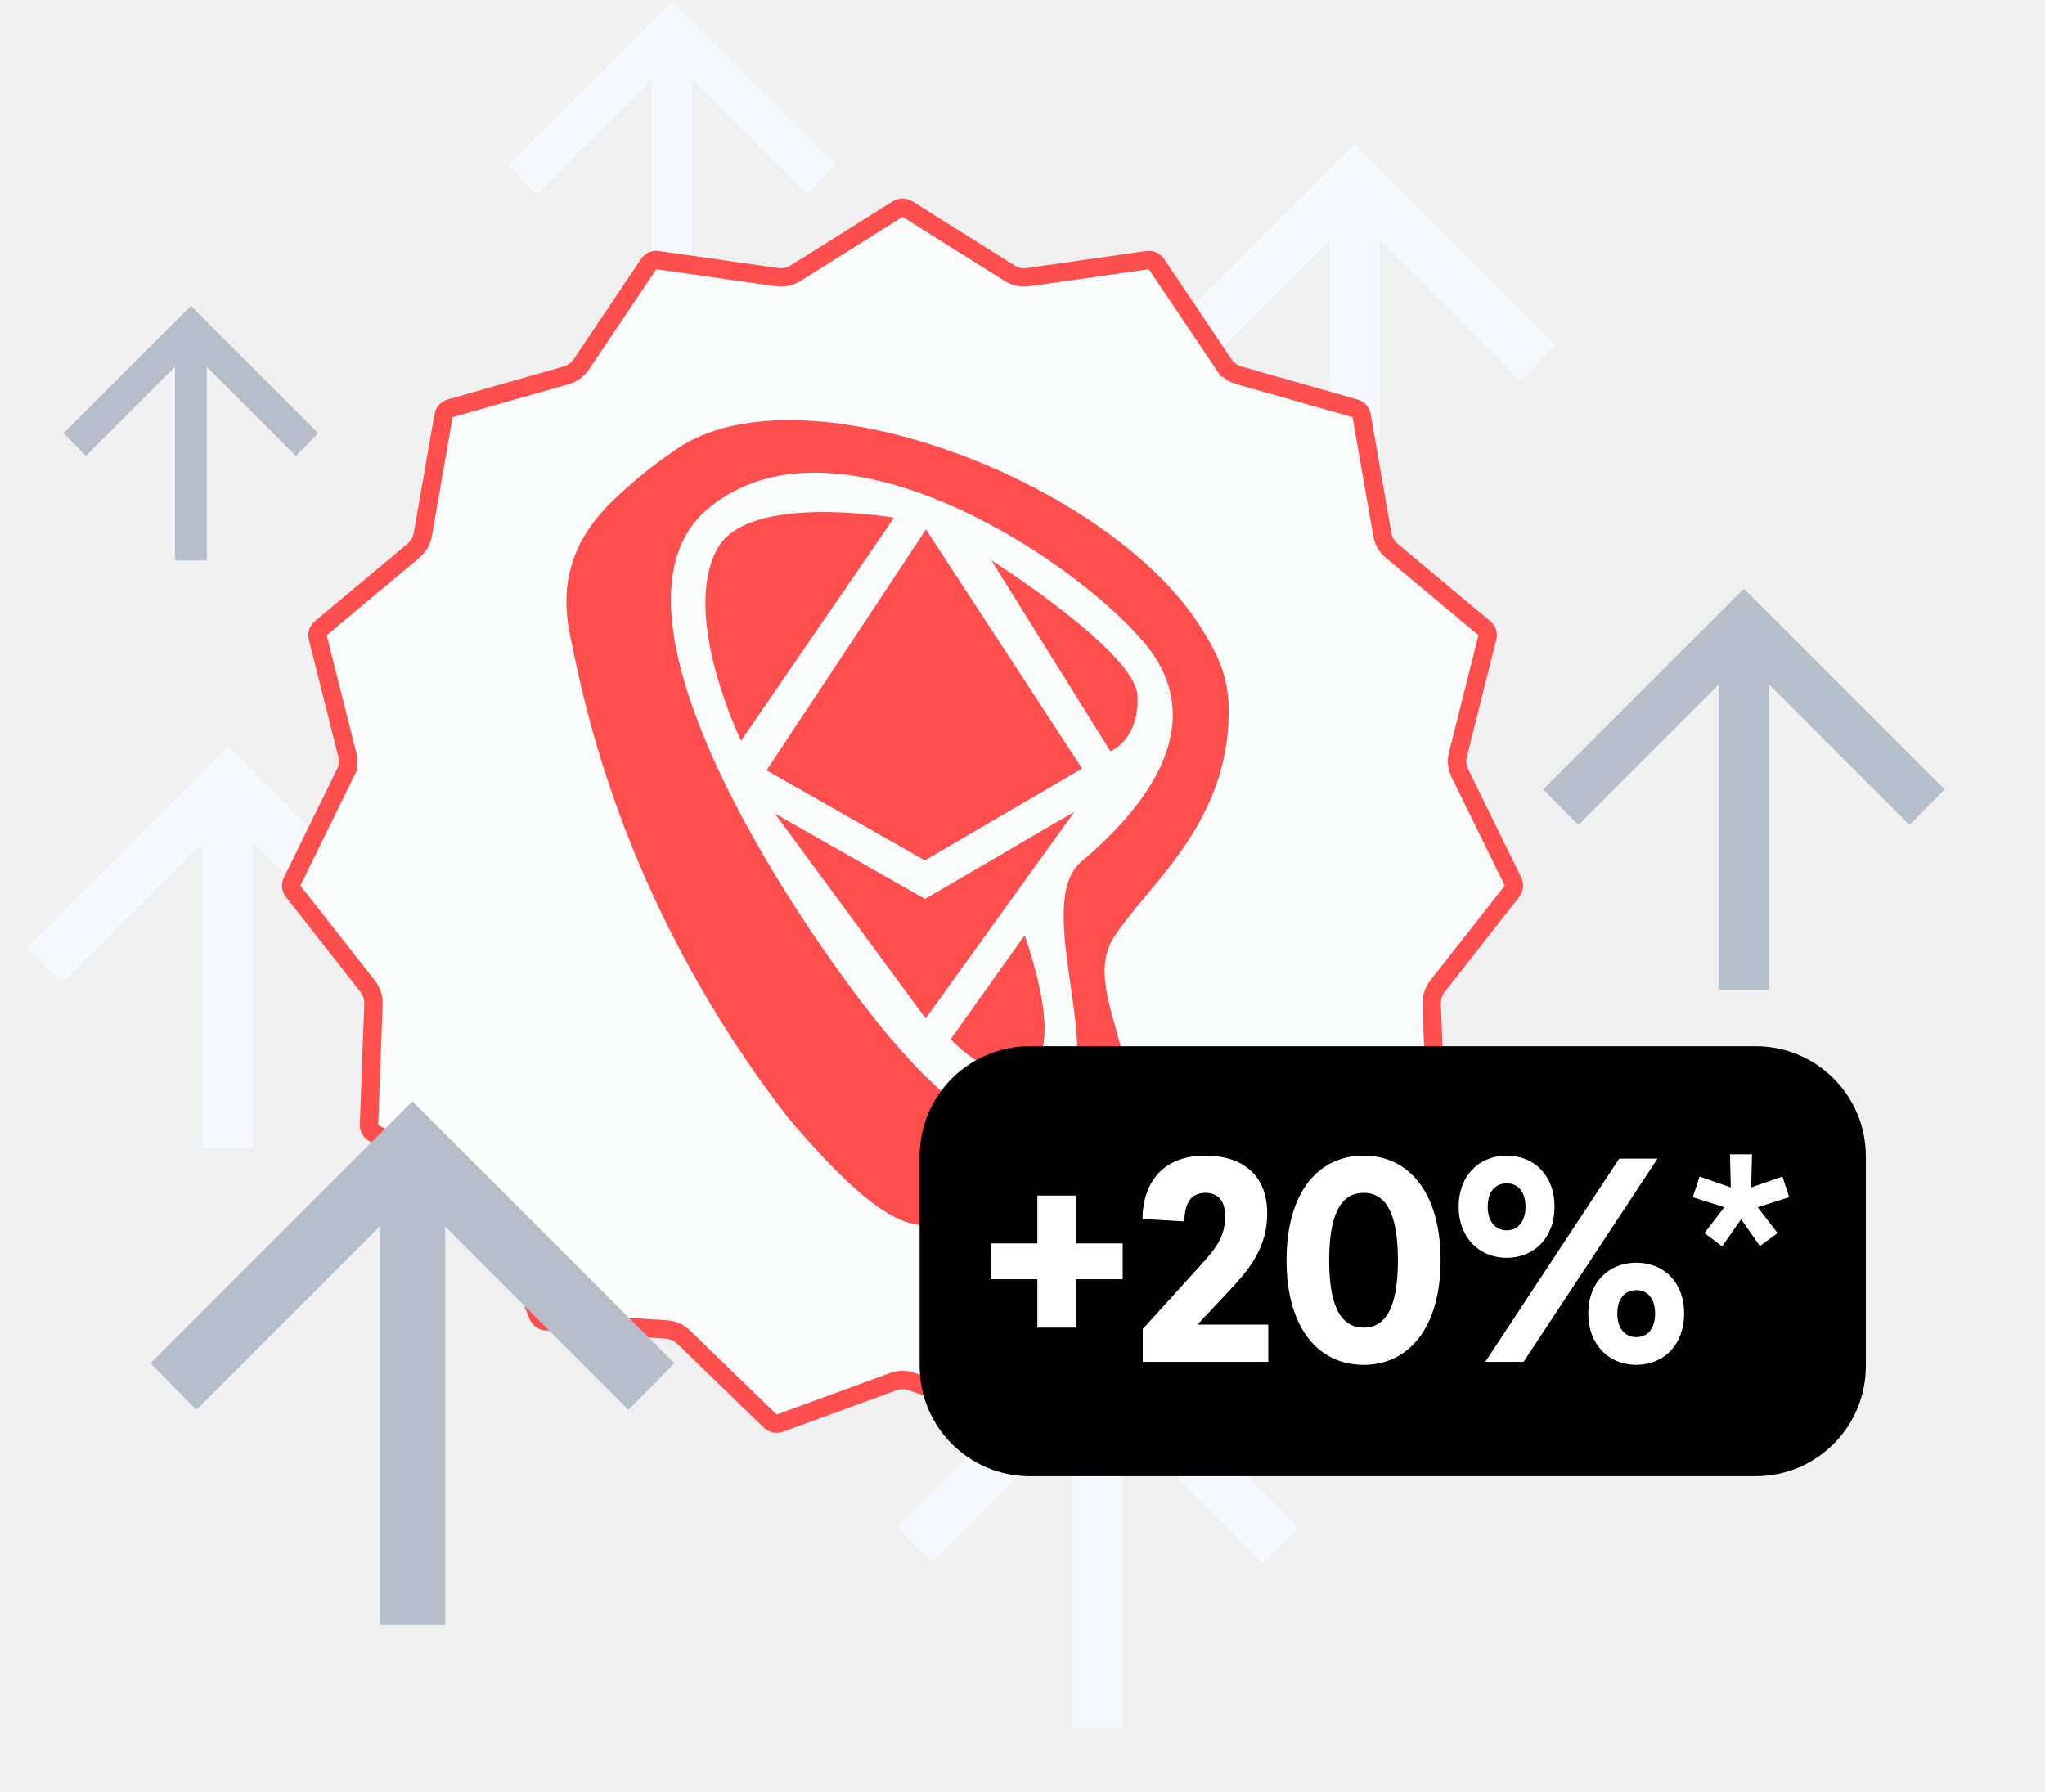
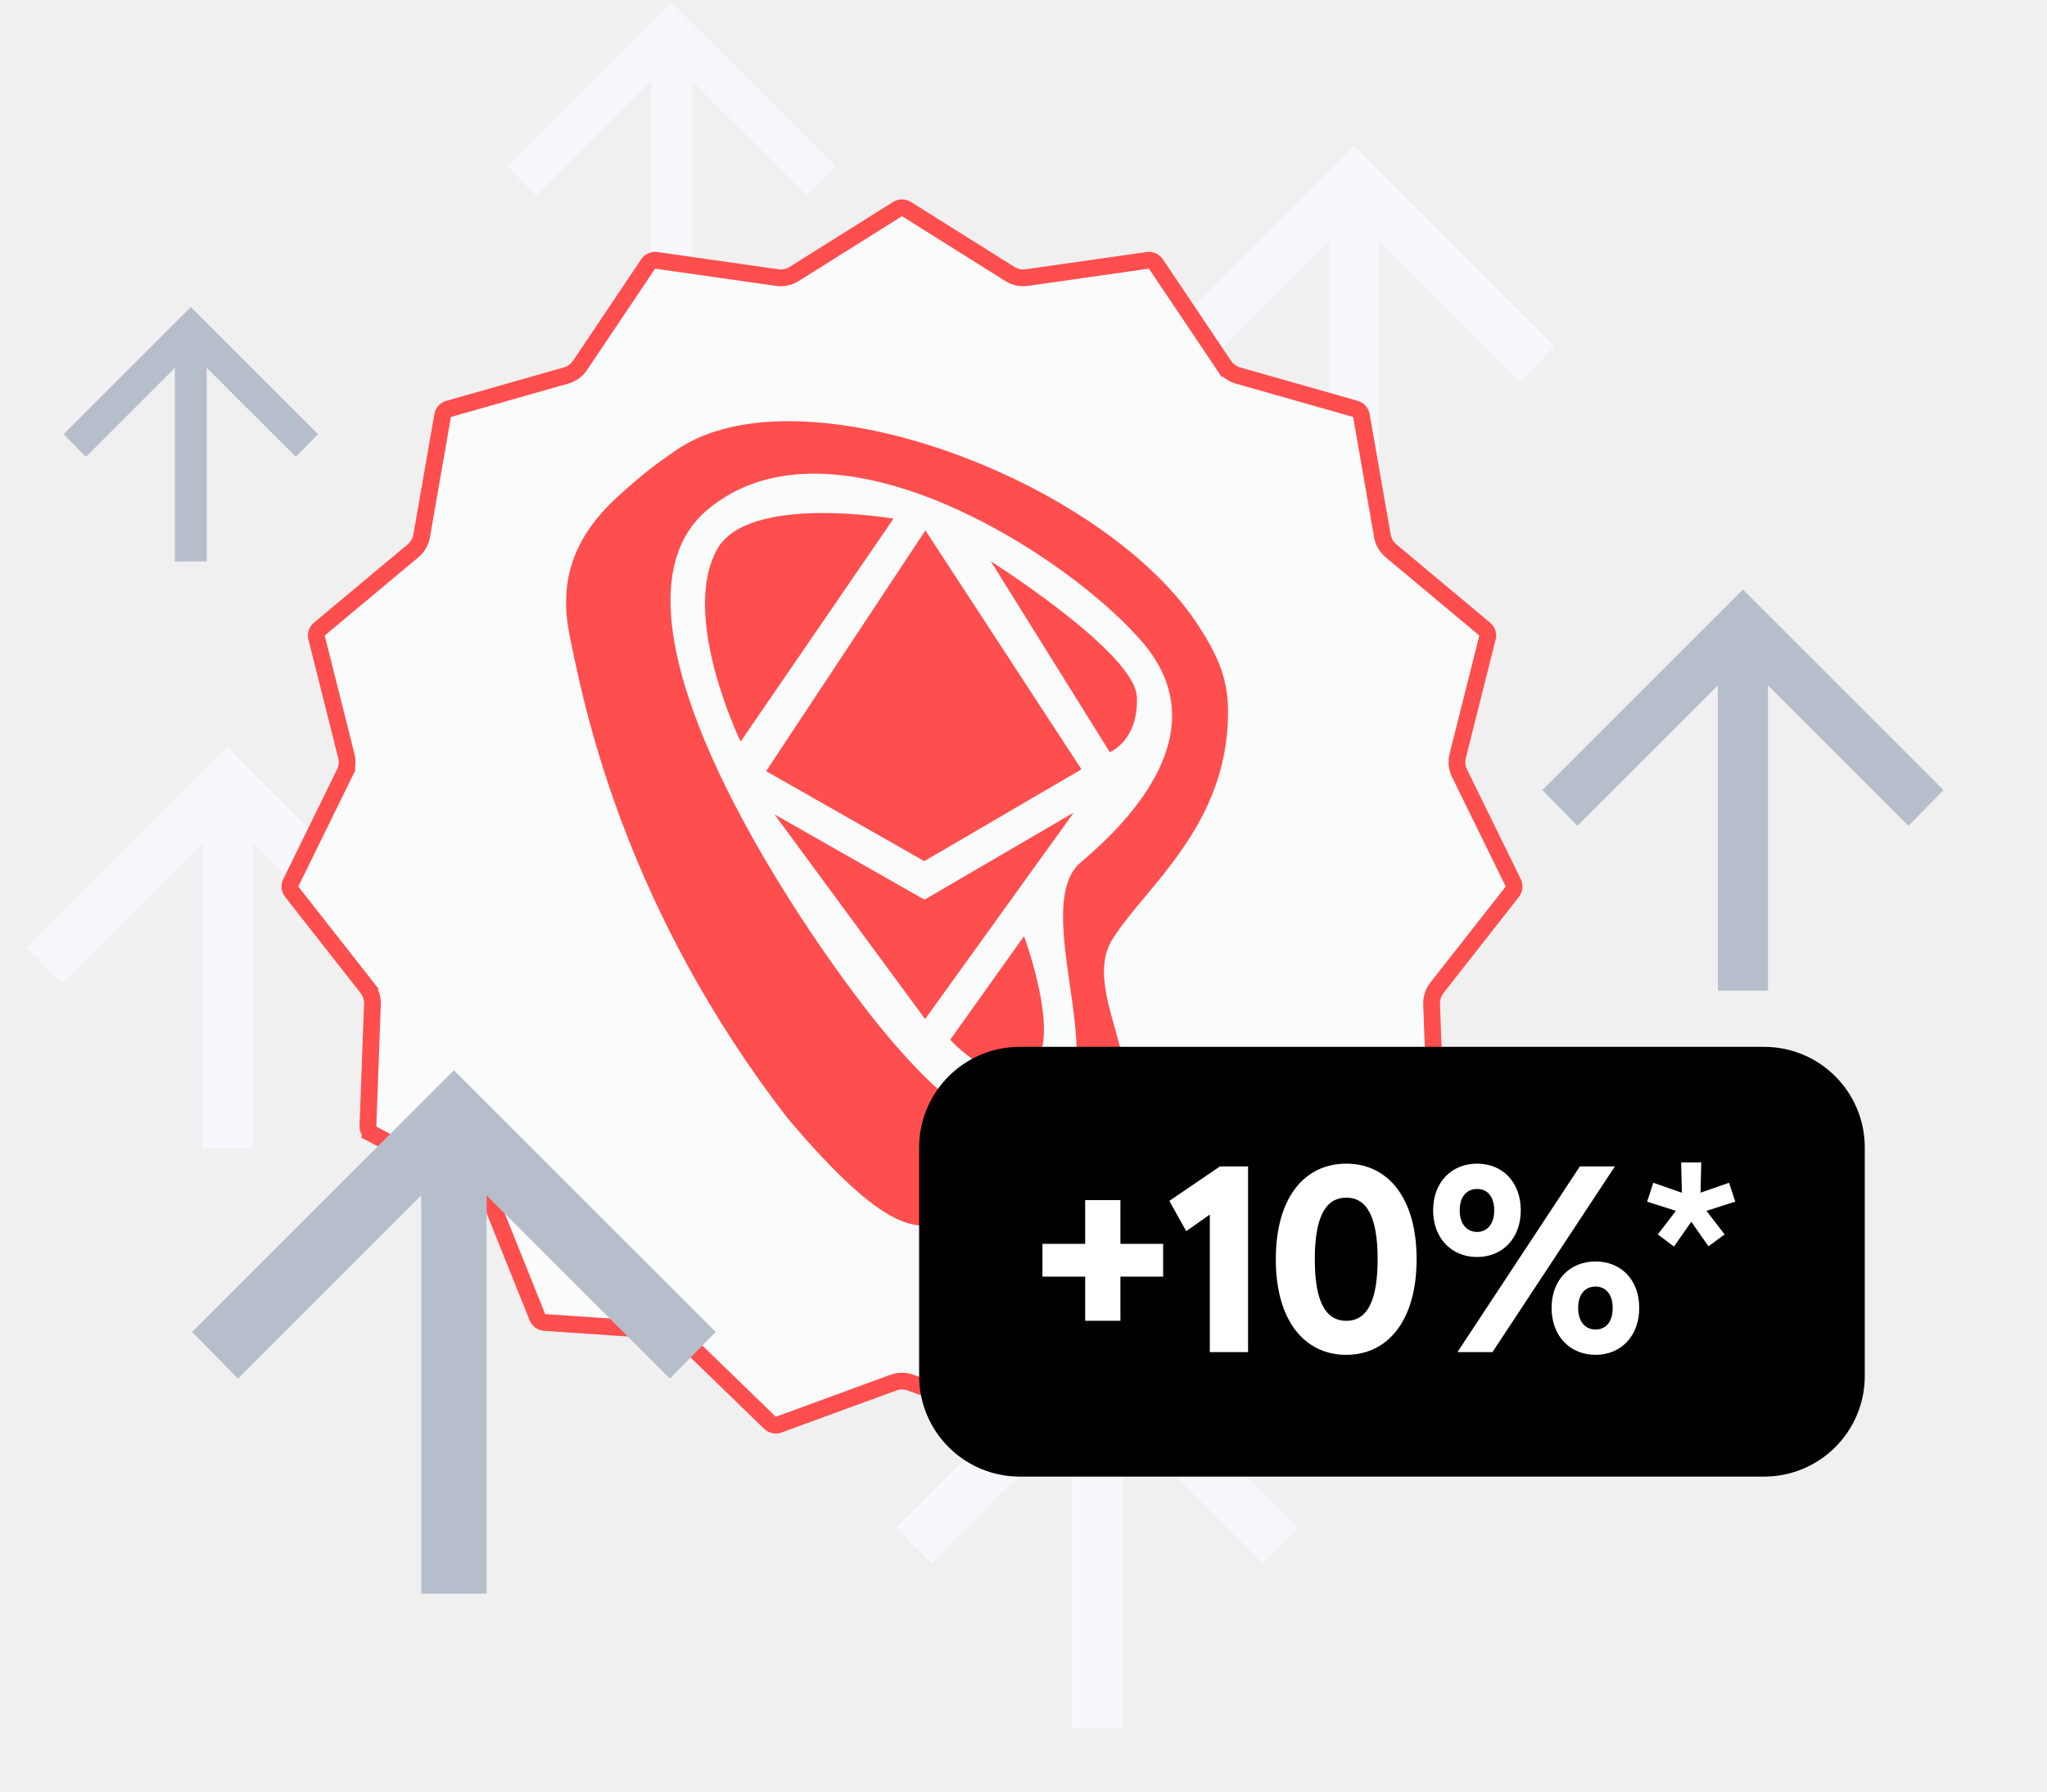
- <svg xmlns="http://www.w3.org/2000/svg" width="557" height="488" viewBox="0 0 557 488" fill="none">
-   <mask id="mask0_1361_11609" style="mask-type:alpha" maskUnits="userSpaceOnUse" x="0" y="66" width="104" height="104">
-     <rect y="66" width="104" height="104" fill="#D9D9D9" />
+ <svg xmlns="http://www.w3.org/2000/svg" width="610" height="534" viewBox="0 0 610 534" fill="none">
+   <mask id="mask0_1374_12997" style="mask-type:alpha" maskUnits="userSpaceOnUse" x="0" y="72" width="114" height="115">
+     <rect y="72.559" width="113.72" height="113.72" fill="#D9D9D9" />
  </mask>
-   <g mask="url(#mask0_1361_11609)">
-     <path d="M47.665 152.669V99.911L23.399 124.178L17.332 118.003L51.999 83.336L86.665 118.003L80.599 124.178L56.332 99.911V152.669H47.665Z" fill="#B5BECA" />
+   <g mask="url(#mask0_1374_12997)">
+     <path d="M52.12 167.329V109.64L25.585 136.174L18.951 129.422L56.858 91.516L94.764 129.422L88.131 136.174L61.596 109.64V167.329H52.12Z" fill="#B5BECA" />
  </g>
-   <mask id="mask1_1361_11609" style="mask-type:alpha" maskUnits="userSpaceOnUse" x="393" y="132" width="164" height="165">
-     <rect x="393" y="132.996" width="164" height="164" fill="#D9D9D9" />
+   <mask id="mask1_1374_12997" style="mask-type:alpha" maskUnits="userSpaceOnUse" x="429" y="145" width="181" height="181">
+     <rect x="429.73" y="145.82" width="179.327" height="179.327" fill="#D9D9D9" />
  </mask>
-   <g mask="url(#mask1_1361_11609)">
-     <path d="M468.164 269.667V186.471L429.898 224.738L420.331 215.001L474.998 160.334L529.664 215.001L520.098 224.738L481.831 186.471V269.667H468.164Z" fill="#B5BECA" />
+   <g mask="url(#mask1_1374_12997)">
+     <path d="M511.92 295.264V204.293L470.077 246.136L459.616 235.489L519.392 175.713L579.167 235.489L568.706 246.136L526.864 204.293V295.264H511.92Z" fill="#B5BECA" />
  </g>
-   <mask id="mask2_1361_11609" style="mask-type:alpha" maskUnits="userSpaceOnUse" x="287" y="12" width="164" height="164">
-     <rect x="287" y="12" width="164" height="164" fill="#D9D9D9" />
+   <mask id="mask2_1374_12997" style="mask-type:alpha" maskUnits="userSpaceOnUse" x="313" y="13" width="181" height="180">
+     <rect x="313.823" y="13.514" width="179.327" height="179.327" fill="#D9D9D9" />
  </mask>
-   <g mask="url(#mask2_1361_11609)">
-     <path d="M362.164 148.671V65.475L323.898 103.742L314.331 94.005L368.998 39.338L423.664 94.005L414.098 103.742L375.831 65.475V148.671H362.164Z" fill="#F6F8FE" />
+   <g mask="url(#mask2_1374_12997)">
+     <path d="M396.012 162.958V71.987L354.169 113.829L343.708 103.182L403.484 43.406L463.26 103.182L452.799 113.829L410.956 71.987V162.958H396.012Z" fill="#F6F8FE" />
  </g>
-   <mask id="mask3_1361_11609" style="mask-type:alpha" maskUnits="userSpaceOnUse" x="-20" y="176" width="164" height="164">
-     <rect x="-20" y="176" width="164" height="164" fill="#D9D9D9" />
+   <mask id="mask3_1374_12997" style="mask-type:alpha" maskUnits="userSpaceOnUse" x="-22" y="192" width="180" height="181">
+     <rect x="-21.869" y="192.841" width="179.327" height="179.327" fill="#D9D9D9" />
  </mask>
-   <g mask="url(#mask3_1361_11609)">
-     <path d="M55.164 312.671V229.475L16.898 267.742L7.331 258.005L61.998 203.338L116.664 258.005L107.098 267.742L68.831 229.475V312.671H55.164Z" fill="#F6F8FE" />
+   <g mask="url(#mask3_1374_12997)">
+     <path d="M60.32 342.285V251.314L18.477 293.157L8.016 282.509L67.792 222.733L127.568 282.509L117.107 293.157L75.264 251.314V342.285H60.32Z" fill="#F6F8FE" />
  </g>
-   <mask id="mask4_1361_11609" style="mask-type:alpha" maskUnits="userSpaceOnUse" x="217" y="334" width="164" height="164">
-     <rect x="217" y="334" width="164" height="164" fill="#D9D9D9" />
+   <mask id="mask4_1374_12997" style="mask-type:alpha" maskUnits="userSpaceOnUse" x="237" y="365" width="180" height="180">
+     <rect x="237.281" y="365.607" width="179.327" height="179.327" fill="#D9D9D9" />
  </mask>
-   <g mask="url(#mask4_1361_11609)">
-     <path d="M292.164 470.671V387.475L253.898 425.742L244.331 416.005L298.998 361.338L353.664 416.005L344.098 425.742L305.831 387.475V470.671H292.164Z" fill="#F6F8FE" />
+   <g mask="url(#mask4_1374_12997)">
+     <path d="M319.47 515.051V424.08L277.627 465.923L267.166 455.276L326.942 395.5L386.718 455.276L376.257 465.923L334.414 424.08V515.051H319.47Z" fill="#F6F8FE" />
  </g>
-   <mask id="mask5_1361_11609" style="mask-type:alpha" maskUnits="userSpaceOnUse" x="116" y="-22" width="134" height="134">
-     <rect x="116" y="-22" width="134" height="134" fill="#D9D9D9" />
+   <mask id="mask5_1374_12997" style="mask-type:alpha" maskUnits="userSpaceOnUse" x="126" y="-24" width="148" height="147">
+     <rect x="126.842" y="-23.663" width="146.523" height="146.523" fill="#D9D9D9" />
  </mask>
-   <g mask="url(#mask5_1361_11609)">
-     <path d="M177.415 89.67V21.693L146.149 52.96L138.332 45.004L182.999 0.337L227.665 45.004L219.849 52.96L188.582 21.693V89.67H177.415Z" fill="#F6F8FE" />
+   <g mask="url(#mask5_1374_12997)">
+     <path d="M193.996 98.444V24.114L159.807 58.303L151.26 49.603L200.101 0.762L248.942 49.603L240.395 58.303L206.206 24.114V98.444H193.996Z" fill="#F6F8FE" />
  </g>
-   <path d="M94.025 210.638L91.78 209.538L94.025 210.638C94.805 209.046 94.996 207.228 94.564 205.508L86.551 173.644C86.317 172.713 86.636 171.731 87.373 171.116L112.584 150.047C113.945 148.91 114.859 147.327 115.163 145.58L120.804 113.211C120.968 112.266 121.659 111.499 122.582 111.236L154.183 102.243C155.889 101.758 157.368 100.684 158.357 99.211L176.675 71.936C177.21 71.139 178.153 70.719 179.103 70.854L211.63 75.492C213.386 75.743 215.174 75.363 216.676 74.42L244.504 56.953C245.317 56.443 246.35 56.443 247.162 56.953L274.991 74.42C276.493 75.363 278.281 75.743 280.037 75.492L312.564 70.854C313.513 70.719 314.457 71.139 314.992 71.936L333.31 99.211L335.385 97.817L333.31 99.211C334.299 100.684 335.777 101.758 337.483 102.243L369.085 111.236C370.007 111.499 370.698 112.266 370.863 113.211L376.503 145.58C376.808 147.327 377.722 148.91 379.083 150.047L404.294 171.116C405.03 171.731 405.35 172.713 405.116 173.644L397.103 205.508C396.67 207.228 396.861 209.046 397.642 210.638L412.105 240.14C412.527 241.001 412.419 242.028 411.827 242.783L391.547 268.633C390.452 270.029 389.887 271.767 389.953 273.54L391.165 306.373C391.201 307.332 390.684 308.226 389.836 308.675L360.795 324.042C359.227 324.871 358.004 326.229 357.343 327.875L345.097 358.363C344.739 359.254 343.903 359.861 342.946 359.926L310.166 362.152C308.396 362.272 306.726 363.015 305.453 364.25L281.864 387.121C281.176 387.789 280.165 388.004 279.264 387.674L248.413 376.374C246.747 375.764 244.919 375.764 243.254 376.374L212.402 387.674C211.501 388.004 210.491 387.789 209.802 387.121L186.214 364.25C184.94 363.015 183.271 362.272 181.501 362.152L148.721 359.926C147.763 359.861 146.928 359.254 146.57 358.363L134.323 327.875C133.662 326.229 132.439 324.871 130.872 324.042L101.831 308.675C100.982 308.226 100.466 307.332 100.501 306.373L101.714 273.54C101.78 271.767 101.215 270.029 100.12 268.633L79.84 242.783C79.248 242.028 79.14 241.001 79.562 240.14L94.025 210.638Z" fill="#FAFBFB" stroke="#FF4E4E" stroke-width="5" />
-   <path fill-rule="evenodd" clip-rule="evenodd" d="M305.356 306.692C309.027 298.359 306.398 289.028 303.881 280.088C301.349 271.1 298.93 262.509 303.132 255.725C305.378 252.099 308.528 248.319 311.976 244.183L311.976 244.183C321.396 232.881 333.034 218.917 334.507 198.156C335.249 187.63 333.73 180.828 326.004 169.288C299.941 130.336 217.87 99.301 184.3 122.323C178.806 126.088 174.899 129.036 168.422 134.95C155.292 146.932 152.318 159.262 155.399 173.687C155.555 174.416 155.728 175.252 155.923 176.191C159.581 193.835 170.756 247.732 214.604 304.383C241.635 336.463 249.891 334.57 256.783 332.99C257.386 332.852 257.978 332.716 258.572 332.605C265.953 331.231 297.991 323.409 305.358 306.704L305.356 306.692ZM288.852 301.016C275.497 312.279 262.398 306.383 241.831 281.963C221.263 257.543 158.504 167.508 192.766 138.617C227.041 109.724 291.521 151.173 311.611 175.007C331.696 198.848 308.309 223.094 294.542 234.698C287.606 240.544 289.603 254.47 291.586 268.291C293.538 281.904 295.476 295.416 288.849 301.004L288.852 301.016ZM211.057 221.614L251.949 244.876L292.617 221.14L252.118 277.419L211.057 221.614ZM208.794 209.842L252.198 144.223L294.724 209.343L251.888 234.367L208.794 209.842ZM280.657 290.672C290.161 284.679 279.073 254.828 279.073 254.828L279.071 254.817L258.958 283.054C258.958 283.054 271.153 296.665 280.657 290.672ZM243.501 141.02C243.501 141.02 204.023 134.199 195.492 149.276C185.188 167.491 201.844 201.78 201.844 201.78L243.501 141.02ZM309.824 189.554C309.305 177.528 270.023 152.631 270.023 152.631L302.443 204.656C302.443 204.656 310.343 201.581 309.824 189.554Z" fill="#FF4E4E" />
-   <rect x="250.487" y="284.991" width="257.714" height="117.143" rx="30" fill="black" />
-   <path d="M293.056 325.687V338.711H305.784V348.479H293.056V361.651H282.548V348.479H269.82V338.711H282.548V325.687H293.056ZM328.205 314.809C338.861 314.809 345.151 320.433 345.151 330.571C345.151 339.673 340.415 345.593 335.235 351.143L326.133 360.837H345.447V370.975H311.259V362.021L326.503 345.223C331.831 339.451 333.681 336.565 333.681 331.089C333.681 327.241 331.757 324.947 328.427 324.947C324.283 324.947 322.655 327.833 322.581 332.717L311.185 332.051C311.333 321.321 317.475 314.809 328.205 314.809ZM371.431 314.809C383.715 314.809 392.373 324.873 392.373 343.299C392.373 361.651 383.715 371.789 371.431 371.789C358.999 371.789 350.415 361.651 350.415 343.299C350.415 324.873 358.999 314.809 371.431 314.809ZM371.431 324.947C364.919 324.947 362.033 331.311 362.033 343.299C362.033 355.287 364.919 361.651 371.431 361.651C377.869 361.651 380.755 355.287 380.755 343.299C380.755 331.311 377.869 324.947 371.431 324.947ZM410.394 314.809C417.942 314.809 423.418 320.285 423.418 328.721C423.418 337.083 417.942 342.633 410.394 342.633C402.846 342.633 397.296 337.083 397.296 328.721C397.296 320.285 402.846 314.809 410.394 314.809ZM451.464 315.623L414.982 370.975H404.548L441.03 315.623H451.464ZM410.394 322.357C407.286 322.357 405.214 324.651 405.214 328.721C405.214 332.717 407.286 335.159 410.394 335.159C413.428 335.159 415.5 332.791 415.5 328.721C415.5 324.651 413.502 322.357 410.394 322.357ZM445.692 343.965C453.24 343.965 458.716 349.367 458.716 357.803C458.716 366.239 453.24 371.789 445.692 371.789C438.144 371.789 432.594 366.239 432.594 357.803C432.594 349.367 438.144 343.965 445.692 343.965ZM445.692 351.439C442.51 351.439 440.512 353.807 440.512 357.803C440.512 361.873 442.584 364.241 445.692 364.241C448.8 364.241 450.798 361.947 450.798 357.803C450.798 353.807 448.8 351.439 445.692 351.439ZM477.197 314.439L476.975 323.467L485.485 320.507L487.335 326.131L478.751 328.869L484.153 335.899L479.343 339.451L474.237 332.125L469.057 339.525L464.247 335.899L469.649 328.869L461.065 326.131L462.915 320.507L471.425 323.467L471.203 314.439H477.197Z" fill="white" />
-   <mask id="mask6_1361_11609" style="mask-type:alpha" maskUnits="userSpaceOnUse" x="35" y="274" width="214" height="214">
-     <rect x="35" y="274" width="214" height="214" fill="#D9D9D9" />
+   <path d="M364.74 108.887L366.816 107.494L364.74 108.887C365.729 110.36 367.208 111.434 368.914 111.92L403.915 121.88C404.838 122.143 405.529 122.91 405.694 123.855L411.941 159.706C412.245 161.453 413.159 163.036 414.52 164.174L442.444 187.509C443.18 188.124 443.5 189.107 443.266 190.037L434.391 225.329C433.958 227.049 434.149 228.867 434.93 230.46L450.949 263.136C451.371 263.997 451.263 265.024 450.671 265.779L428.209 294.411C427.114 295.806 426.549 297.544 426.614 299.317L427.958 335.683C427.993 336.642 427.477 337.536 426.629 337.985L394.463 355.005C392.895 355.834 391.672 357.193 391.011 358.838L377.447 392.607C377.089 393.497 376.254 394.104 375.296 394.169L338.989 396.635C337.219 396.755 335.55 397.498 334.276 398.733L308.15 424.065C307.461 424.733 306.451 424.947 305.55 424.618L271.378 412.102C269.713 411.492 267.885 411.492 266.22 412.102L232.048 424.618C231.148 424.947 230.137 424.733 229.448 424.065L203.322 398.733C202.048 397.498 200.379 396.755 198.609 396.635L162.302 394.169C161.345 394.104 160.509 393.497 160.151 392.607L146.587 358.838C145.926 357.193 144.703 355.834 143.135 355.005L110.97 337.985L109.8 340.195L110.969 337.985C110.121 337.536 109.605 336.642 109.64 335.683L110.984 299.317C111.049 297.544 110.484 295.806 109.39 294.411L107.423 295.954L109.39 294.411L86.927 265.779C86.335 265.024 86.227 263.997 86.65 263.136L102.668 230.46L100.423 229.359L102.668 230.46C103.449 228.867 103.64 227.049 103.207 225.329L94.332 190.037C94.099 189.107 94.418 188.124 95.154 187.509L123.078 164.174C124.439 163.036 125.353 161.453 125.657 159.706L131.904 123.855C132.069 122.91 132.76 122.143 133.683 121.88L168.684 111.92C170.39 111.434 171.869 110.36 172.858 108.887L193.147 78.677C193.682 77.881 194.625 77.46 195.575 77.596L231.602 82.733C233.357 82.983 235.145 82.603 236.648 81.66L267.47 62.314C268.283 61.804 269.315 61.804 270.128 62.314L300.951 81.66C302.453 82.603 304.241 82.983 305.996 82.733L342.023 77.596C342.973 77.46 343.916 77.881 344.451 78.677L364.74 108.887Z" fill="#FAFBFB" stroke="#FF4E4E" stroke-width="5" />
+   <path fill-rule="evenodd" clip-rule="evenodd" d="M333.895 335.747C337.909 326.635 335.035 316.431 332.282 306.656C329.514 296.829 326.868 287.434 331.463 280.016C333.919 276.052 337.363 271.919 341.133 267.396L341.134 267.395L341.134 267.395C351.434 255.038 364.16 239.769 365.771 217.067C366.582 205.557 364.921 198.12 356.472 185.501C327.975 142.909 238.233 108.973 201.526 134.147C195.518 138.264 191.246 141.487 184.164 147.953C169.806 161.056 166.555 174.538 169.923 190.311C170.094 191.108 170.283 192.022 170.496 193.049L170.496 193.05C174.497 212.343 186.716 271.277 234.661 333.222C264.219 368.3 273.246 366.23 280.783 364.502L280.783 364.502L280.784 364.502L280.784 364.502C281.443 364.351 282.09 364.202 282.739 364.081C290.81 362.579 325.842 354.026 333.898 335.76L333.895 335.747ZM315.848 329.54C301.245 341.855 286.922 335.408 264.433 308.706C241.943 282.004 173.318 183.554 210.783 151.964C248.261 120.37 318.767 165.693 340.734 191.754C362.697 217.823 337.125 244.336 322.07 257.024C314.486 263.416 316.67 278.644 318.838 293.757C320.973 308.642 323.092 323.416 315.846 329.527L315.848 329.54ZM230.783 242.718L275.497 268.155L319.965 242.201L275.681 303.739L230.783 242.718ZM228.308 229.846L275.769 158.094L322.269 229.301L275.43 256.663L228.308 229.846ZM306.887 318.23C317.279 311.677 305.155 279.037 305.155 279.037L305.153 279.024L283.161 309.9C283.161 309.9 296.495 324.783 306.887 318.23ZM266.26 154.592C266.26 154.592 223.092 147.133 213.764 163.619C202.496 183.537 220.709 221.03 220.709 221.03L266.26 154.592ZM338.78 207.661C338.213 194.511 295.26 167.287 295.26 167.287L330.709 224.174C330.709 224.174 339.347 220.811 338.78 207.661Z" fill="#FF4E4E" />
+   <rect x="273.898" y="312.019" width="281.8" height="128.091" rx="30" fill="black" />
+   <path d="M333.884 357.712V370.736H346.612V380.504H333.884V393.676H323.376V380.504H310.648V370.736H323.376V357.712H333.884ZM371.919 347.648V403H360.523V362.004L353.493 366.962L348.461 357.934L363.557 347.648H371.919ZM401.203 346.834C413.487 346.834 422.145 356.898 422.145 375.324C422.145 393.676 413.487 403.814 401.203 403.814C388.771 403.814 380.187 393.676 380.187 375.324C380.187 356.898 388.771 346.834 401.203 346.834ZM401.203 356.972C394.691 356.972 391.805 363.336 391.805 375.324C391.805 387.312 394.691 393.676 401.203 393.676C407.641 393.676 410.527 387.312 410.527 375.324C410.527 363.336 407.641 356.972 401.203 356.972ZM440.166 346.834C447.714 346.834 453.19 352.31 453.19 360.746C453.19 369.108 447.714 374.658 440.166 374.658C432.618 374.658 427.068 369.108 427.068 360.746C427.068 352.31 432.618 346.834 440.166 346.834ZM481.236 347.648L444.754 403H434.32L470.802 347.648H481.236ZM440.166 354.382C437.058 354.382 434.986 356.676 434.986 360.746C434.986 364.742 437.058 367.184 440.166 367.184C443.2 367.184 445.272 364.816 445.272 360.746C445.272 356.676 443.274 354.382 440.166 354.382ZM475.464 375.99C483.012 375.99 488.488 381.392 488.488 389.828C488.488 398.264 483.012 403.814 475.464 403.814C467.916 403.814 462.366 398.264 462.366 389.828C462.366 381.392 467.916 375.99 475.464 375.99ZM475.464 383.464C472.282 383.464 470.284 385.832 470.284 389.828C470.284 393.898 472.356 396.266 475.464 396.266C478.572 396.266 480.57 393.972 480.57 389.828C480.57 385.832 478.572 383.464 475.464 383.464ZM506.969 346.464L506.747 355.492L515.257 352.532L517.107 358.156L508.523 360.894L513.925 367.924L509.115 371.476L504.009 364.15L498.829 371.55L494.019 367.924L499.421 360.894L490.837 358.156L492.687 352.532L501.197 355.492L500.975 346.464H506.969Z" fill="white" />
+   <mask id="mask6_1374_12997" style="mask-type:alpha" maskUnits="userSpaceOnUse" x="38" y="300" width="235" height="234">
+     <rect x="38.271" y="300" width="234" height="234" fill="#D9D9D9" />
  </mask>
-   <g mask="url(#mask6_1361_11609)">
-     <path d="M103.417 442.667V334.106L53.483 384.04L41 371.333L112.333 300L183.667 371.333L171.183 384.04L121.25 334.106V442.667H103.417Z" fill="#B5BECA" />
+   <g mask="url(#mask6_1374_12997)">
+     <path d="M125.517 475.005V356.299L70.917 410.899L57.267 397.005L135.267 319.005L213.267 397.005L199.617 410.899L145.017 356.299V475.005H125.517Z" fill="#B5BECA" />
  </g>
</svg>
